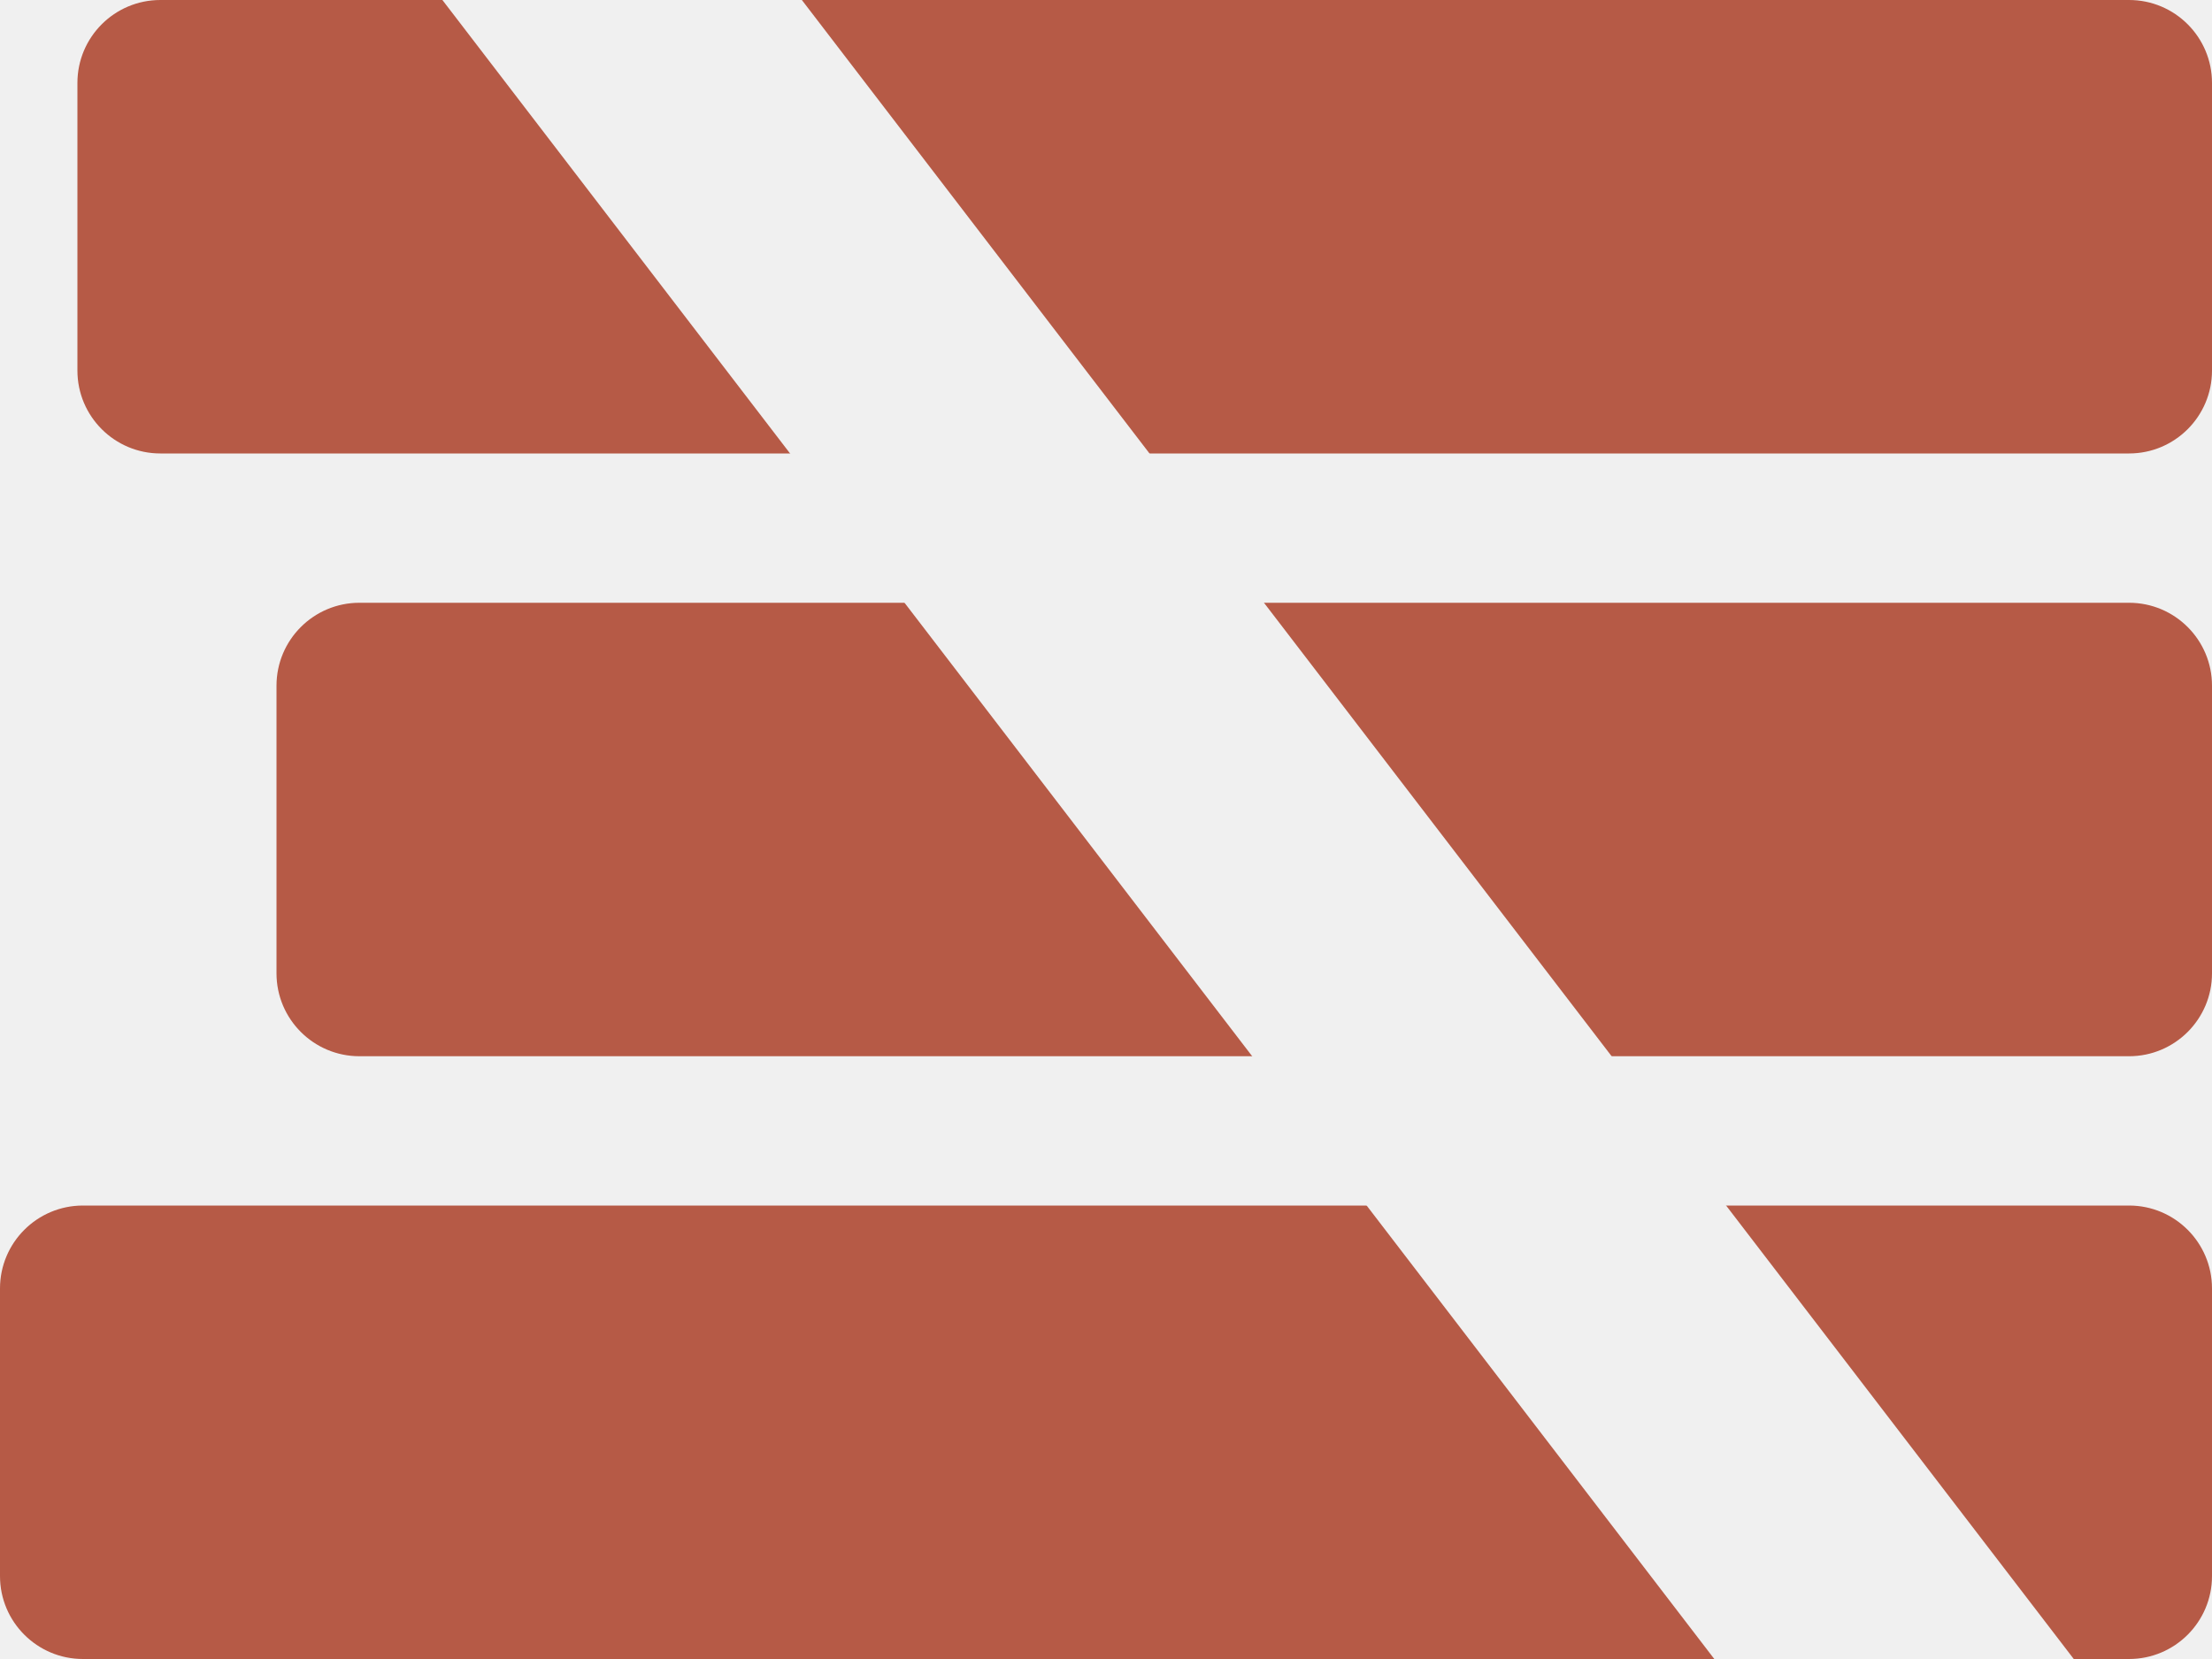
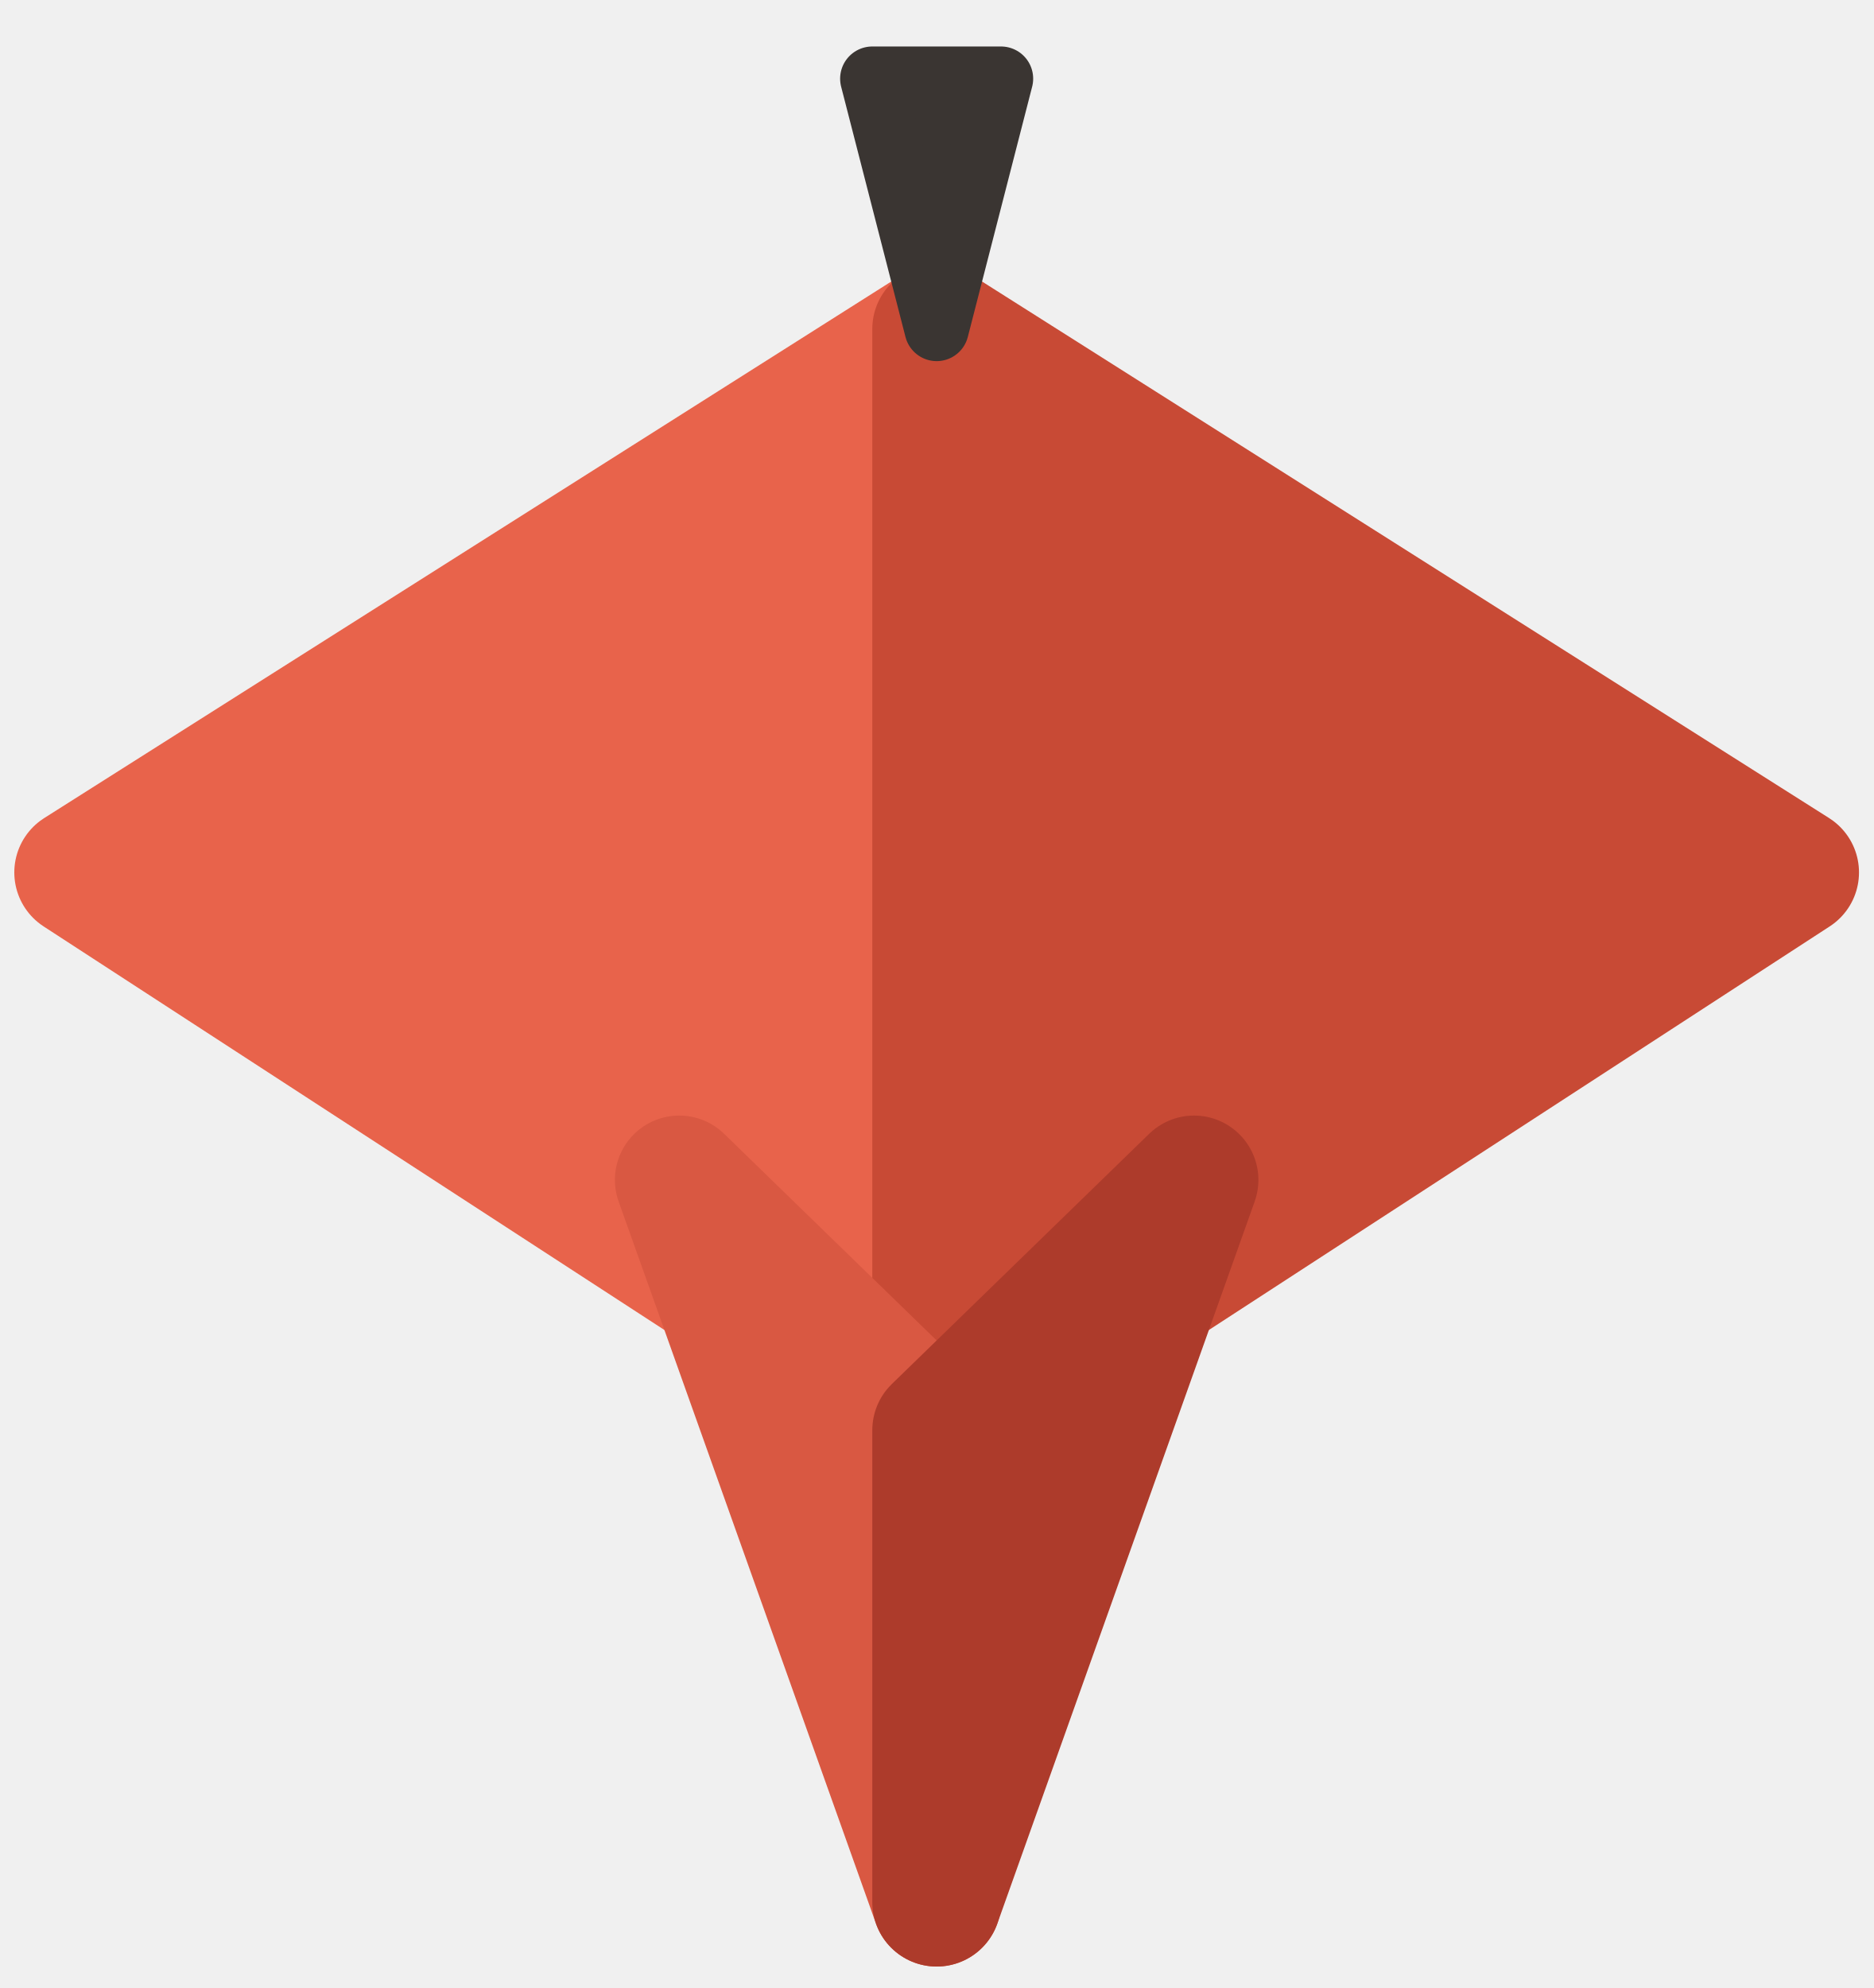
- <svg xmlns="http://www.w3.org/2000/svg" width="400" height="300" viewBox="0 0 400 300" role="img" aria-label="Nibmark">
-   <defs>
-     <mask id="text-n-cut">
-       <rect width="400" height="300" fill="white" />
-       <path d="M80 0H145L375 300H310Z" fill="black" />
-     </mask>
-   </defs>
-   <g mask="url(#text-n-cut)" fill="#B65A46">
-     <rect x="14" y="0" width="386" height="82" rx="15" />
-     <rect x="50" y="109" width="350" height="82" rx="15" />
-     <rect x="0" y="218" width="400" height="82" rx="15" />
-   </g>
+ <svg xmlns="http://www.w3.org/2000/svg" width="524" height="556" viewBox="250 226 524 556" role="img" aria-label="Inknote">
+   <path d="M512 318L512 626L272 470Z" fill="#E8634B" stroke="#E8634B" stroke-width="36" stroke-linejoin="round" />
+   <path d="M512 318L752 470L512 626Z" fill="#C84A35" stroke="#C84A35" stroke-width="36" stroke-linejoin="round" />
+   <path d="M512 626L440 556L512 758Z" fill="#D95842" stroke="#D95842" stroke-width="36" stroke-linejoin="round" />
+   <path d="M512 626L584 556L512 758Z" fill="#AD3B2B" stroke="#AD3B2B" stroke-width="36" stroke-linejoin="round" />
+   <path d="M512 318L494 248L530 248Z" fill="#3A3532" stroke="#3A3532" stroke-width="18" stroke-linejoin="round" />
</svg>
